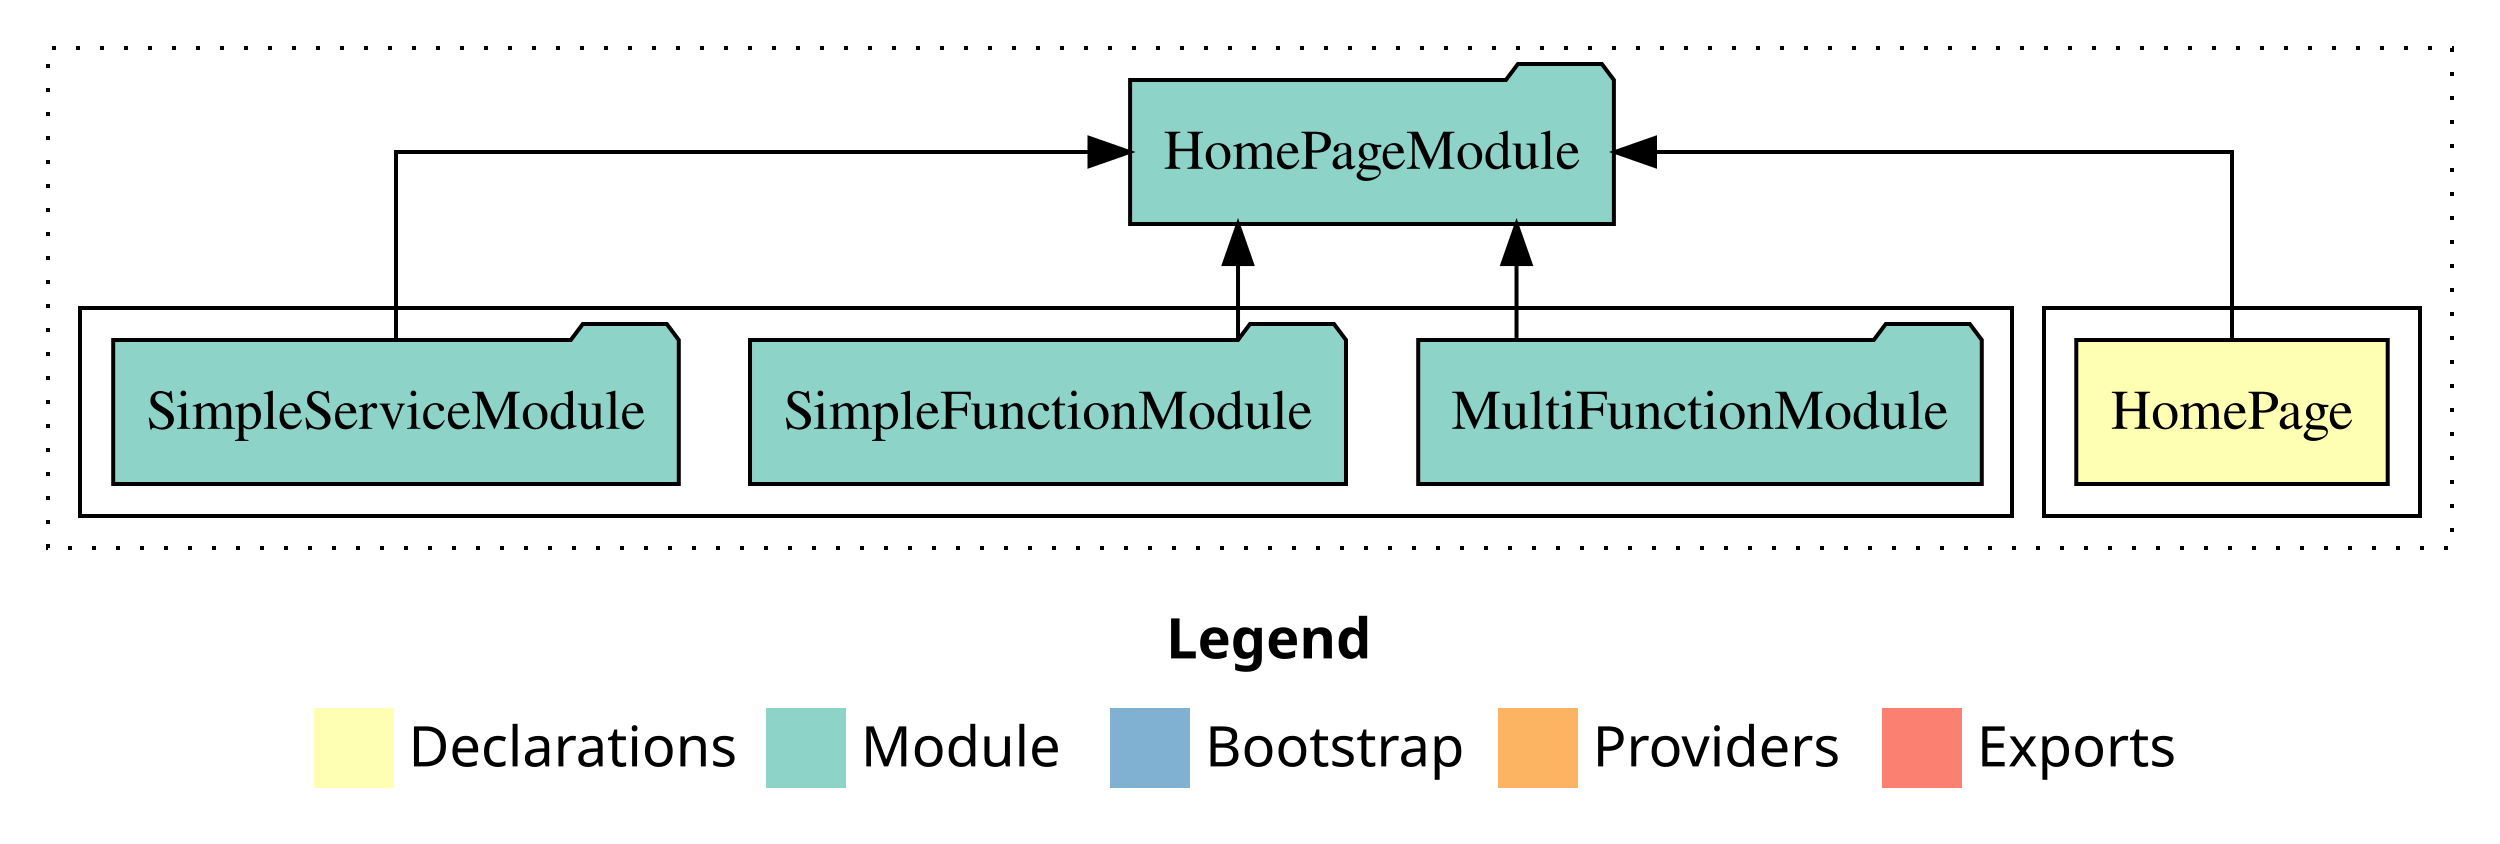
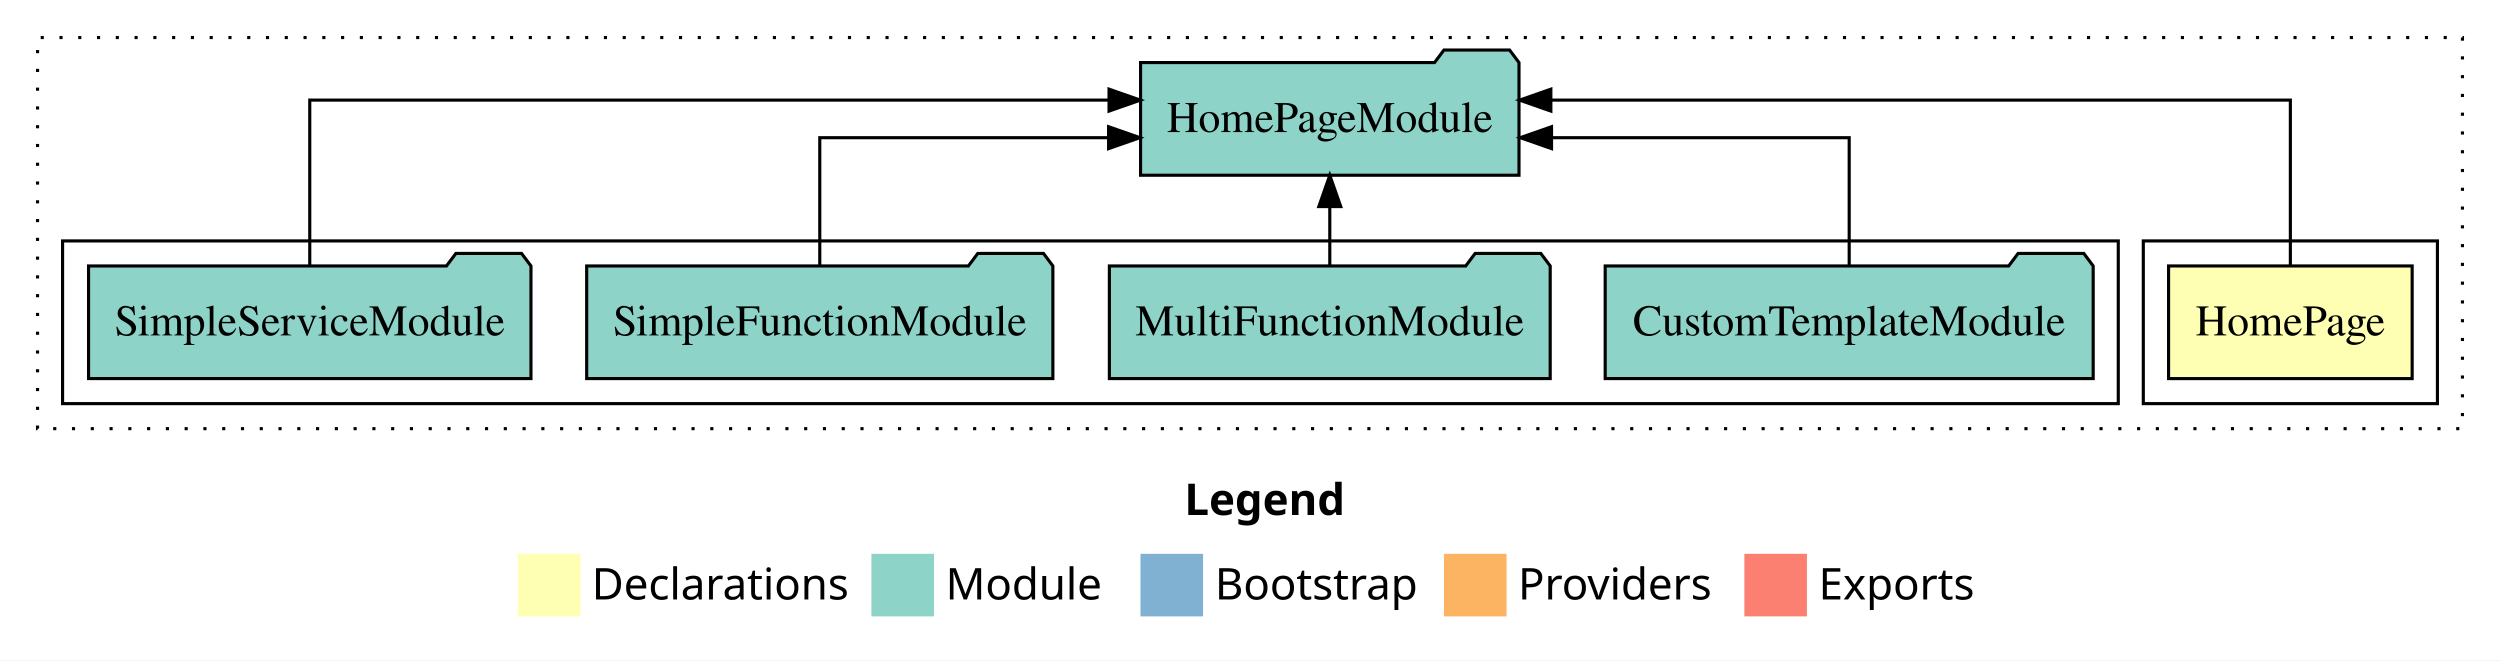
- <svg xmlns="http://www.w3.org/2000/svg" width="625pt" height="211pt" viewBox="0.00 0.00 625.00 211.00">
+ <svg xmlns="http://www.w3.org/2000/svg" width="799pt" height="211pt" viewBox="0.00 0.00 799.00 211.00">
  <g id="graph0" class="graph" transform="scale(1 1) rotate(0) translate(4 207)">
-     <polygon fill="#ffffff" stroke="transparent" points="-4,4 -4,-207 621,-207 621,4 -4,4" />
-     <text text-anchor="start" x="287.509" y="-42.4" font-family="sans-serif" font-weight="bold" font-size="14.00" fill="#000000">Legend</text>
-     <polygon fill="#ffffb3" stroke="transparent" points="74.5,-10 74.5,-30 94.5,-30 94.5,-10 74.5,-10" />
-     <text text-anchor="start" x="98.129" y="-15.4" font-family="sans-serif" font-size="14.00" fill="#000000">  Declarations</text>
-     <polygon fill="#8dd3c7" stroke="transparent" points="187.5,-10 187.5,-30 207.5,-30 207.5,-10 187.5,-10" />
-     <text text-anchor="start" x="211.225" y="-15.4" font-family="sans-serif" font-size="14.00" fill="#000000">  Module</text>
-     <polygon fill="#80b1d3" stroke="transparent" points="273.5,-10 273.5,-30 293.5,-30 293.5,-10 273.5,-10" />
-     <text text-anchor="start" x="297.281" y="-15.4" font-family="sans-serif" font-size="14.00" fill="#000000">  Bootstrap</text>
-     <polygon fill="#fdb462" stroke="transparent" points="370.5,-10 370.5,-30 390.5,-30 390.5,-10 370.5,-10" />
-     <text text-anchor="start" x="394.173" y="-15.4" font-family="sans-serif" font-size="14.00" fill="#000000">  Providers</text>
-     <polygon fill="#fb8072" stroke="transparent" points="466.5,-10 466.5,-30 486.5,-30 486.5,-10 466.5,-10" />
-     <text text-anchor="start" x="490.226" y="-15.4" font-family="sans-serif" font-size="14.00" fill="#000000">  Exports</text>
+     <polygon fill="#ffffff" stroke="transparent" points="-4,4 -4,-207 795,-207 795,4 -4,4" />
+     <text text-anchor="start" x="374.509" y="-42.4" font-family="sans-serif" font-weight="bold" font-size="14.00" fill="#000000">Legend</text>
+     <polygon fill="#ffffb3" stroke="transparent" points="161.5,-10 161.5,-30 181.5,-30 181.5,-10 161.5,-10" />
+     <text text-anchor="start" x="185.129" y="-15.4" font-family="sans-serif" font-size="14.00" fill="#000000">  Declarations</text>
+     <polygon fill="#8dd3c7" stroke="transparent" points="274.5,-10 274.5,-30 294.5,-30 294.5,-10 274.5,-10" />
+     <text text-anchor="start" x="298.225" y="-15.4" font-family="sans-serif" font-size="14.00" fill="#000000">  Module</text>
+     <polygon fill="#80b1d3" stroke="transparent" points="360.5,-10 360.5,-30 380.5,-30 380.5,-10 360.5,-10" />
+     <text text-anchor="start" x="384.281" y="-15.4" font-family="sans-serif" font-size="14.00" fill="#000000">  Bootstrap</text>
+     <polygon fill="#fdb462" stroke="transparent" points="457.5,-10 457.5,-30 477.5,-30 477.5,-10 457.5,-10" />
+     <text text-anchor="start" x="481.173" y="-15.4" font-family="sans-serif" font-size="14.00" fill="#000000">  Providers</text>
+     <polygon fill="#fb8072" stroke="transparent" points="553.5,-10 553.5,-30 573.5,-30 573.5,-10 553.5,-10" />
+     <text text-anchor="start" x="577.226" y="-15.4" font-family="sans-serif" font-size="14.00" fill="#000000">  Exports</text>
    <g id="clust1" class="cluster">
-       <polygon fill="none" stroke="#000000" stroke-dasharray="1,5" points="8,-70 8,-195 609,-195 609,-70 8,-70" />
+       <polygon fill="none" stroke="#000000" stroke-dasharray="1,5" points="8,-70 8,-195 783,-195 783,-70 8,-70" />
    </g>
    <g id="clust2" class="cluster">
-       <polygon fill="none" stroke="#000000" points="507,-78 507,-130 601,-130 601,-78 507,-78" />
+       <polygon fill="none" stroke="#000000" points="681,-78 681,-130 775,-130 775,-78 681,-78" />
    </g>
    <g id="clust4" class="cluster">
-       <polygon fill="none" stroke="#000000" points="16,-78 16,-130 499,-130 499,-78 16,-78" />
+       <polygon fill="none" stroke="#000000" points="16,-78 16,-130 673,-130 673,-78 16,-78" />
    </g>
    <g id="node1" class="node">
-       <polygon fill="#ffffb3" stroke="#000000" points="592.925,-122 515.075,-122 515.075,-86 592.925,-86 592.925,-122" />
-       <text text-anchor="middle" x="554" y="-99.8" font-family="Times,serif" font-size="14.00" fill="#000000">HomePage</text>
+       <polygon fill="#ffffb3" stroke="#000000" points="766.925,-122 689.075,-122 689.075,-86 766.925,-86 766.925,-122" />
+       <text text-anchor="middle" x="728" y="-99.8" font-family="Times,serif" font-size="14.00" fill="#000000">HomePage</text>
    </g>
    <g id="node2" class="node">
-       <polygon fill="#8dd3c7" stroke="#000000" points="399.473,-187 396.473,-191 375.473,-191 372.473,-187 278.527,-187 278.527,-151 399.473,-151 399.473,-187" />
-       <text text-anchor="middle" x="339" y="-164.8" font-family="Times,serif" font-size="14.00" fill="#000000">HomePageModule</text>
+       <polygon fill="#8dd3c7" stroke="#000000" points="481.473,-187 478.473,-191 457.473,-191 454.473,-187 360.527,-187 360.527,-151 481.473,-151 481.473,-187" />
+       <text text-anchor="middle" x="421" y="-164.8" font-family="Times,serif" font-size="14.00" fill="#000000">HomePageModule</text>
    </g>
    <g id="edge1" class="edge">
-       <path fill="none" stroke="#000000" d="M554,-122.106C554,-141.339 554,-169 554,-169 554,-169 409.748,-169 409.748,-169" />
-       <polygon fill="#000000" stroke="#000000" points="409.748,-165.5 399.748,-169 409.748,-172.5 409.748,-165.5" />
+       <path fill="none" stroke="#000000" d="M728,-122.284C728,-143.321 728,-175 728,-175 728,-175 491.653,-175 491.653,-175" />
+       <polygon fill="#000000" stroke="#000000" points="491.653,-171.5 481.653,-175 491.653,-178.5 491.653,-171.5" />
    </g>
    <g id="node3" class="node">
+       <polygon fill="#8dd3c7" stroke="#000000" points="664.98,-122 661.98,-126 640.98,-126 637.98,-122 509.02,-122 509.02,-86 664.98,-86 664.98,-122" />
+       <text text-anchor="middle" x="587" y="-99.8" font-family="Times,serif" font-size="14.00" fill="#000000">CustomTemplateModule</text>
+     </g>
+     <g id="edge2" class="edge">
+       <path fill="none" stroke="#000000" d="M587,-122.022C587,-139.373 587,-163 587,-163 587,-163 491.87,-163 491.87,-163" />
+       <polygon fill="#000000" stroke="#000000" points="491.87,-159.5 481.87,-163 491.87,-166.5 491.87,-159.5" />
+     </g>
+     <g id="node4" class="node">
      <polygon fill="#8dd3c7" stroke="#000000" points="491.445,-122 488.445,-126 467.445,-126 464.445,-122 350.555,-122 350.555,-86 491.445,-86 491.445,-122" />
      <text text-anchor="middle" x="421" y="-99.8" font-family="Times,serif" font-size="14.00" fill="#000000">MultiFunctionModule</text>
    </g>
-     <g id="edge2" class="edge">
-       <path fill="none" stroke="#000000" d="M375.132,-122.106C375.132,-122.106 375.132,-140.991 375.132,-140.991" />
-       <polygon fill="#000000" stroke="#000000" points="371.632,-140.991 375.132,-150.991 378.632,-140.991 371.632,-140.991" />
+     <g id="edge3" class="edge">
+       <path fill="none" stroke="#000000" d="M421,-122.106C421,-122.106 421,-140.991 421,-140.991" />
+       <polygon fill="#000000" stroke="#000000" points="417.5,-140.991 421,-150.991 424.5,-140.991 417.5,-140.991" />
    </g>
-     <g id="node4" class="node">
+     <g id="node5" class="node">
      <polygon fill="#8dd3c7" stroke="#000000" points="332.497,-122 329.497,-126 308.497,-126 305.497,-122 183.503,-122 183.503,-86 332.497,-86 332.497,-122" />
      <text text-anchor="middle" x="258" y="-99.8" font-family="Times,serif" font-size="14.00" fill="#000000">SimpleFunctionModule</text>
    </g>
-     <g id="edge3" class="edge">
-       <path fill="none" stroke="#000000" d="M305.506,-122.106C305.506,-122.106 305.506,-140.991 305.506,-140.991" />
-       <polygon fill="#000000" stroke="#000000" points="302.006,-140.991 305.506,-150.991 309.006,-140.991 302.006,-140.991" />
+     <g id="edge4" class="edge">
+       <path fill="none" stroke="#000000" d="M258,-122.022C258,-139.373 258,-163 258,-163 258,-163 350.305,-163 350.305,-163" />
+       <polygon fill="#000000" stroke="#000000" points="350.305,-166.5 360.305,-163 350.305,-159.5 350.305,-166.5" />
    </g>
-     <g id="node5" class="node">
+     <g id="node6" class="node">
      <polygon fill="#8dd3c7" stroke="#000000" points="165.696,-122 162.696,-126 141.696,-126 138.696,-122 24.303,-122 24.303,-86 165.696,-86 165.696,-122" />
      <text text-anchor="middle" x="95" y="-99.8" font-family="Times,serif" font-size="14.00" fill="#000000">SimpleServiceModule</text>
    </g>
-     <g id="edge4" class="edge">
-       <path fill="none" stroke="#000000" d="M95,-122.106C95,-141.339 95,-169 95,-169 95,-169 268.372,-169 268.372,-169" />
-       <polygon fill="#000000" stroke="#000000" points="268.372,-172.5 278.372,-169 268.372,-165.5 268.372,-172.5" />
+     <g id="edge5" class="edge">
+       <path fill="none" stroke="#000000" d="M95,-122.284C95,-143.321 95,-175 95,-175 95,-175 350.446,-175 350.446,-175" />
+       <polygon fill="#000000" stroke="#000000" points="350.446,-178.5 360.446,-175 350.446,-171.5 350.446,-178.5" />
    </g>
  </g>
</svg>
